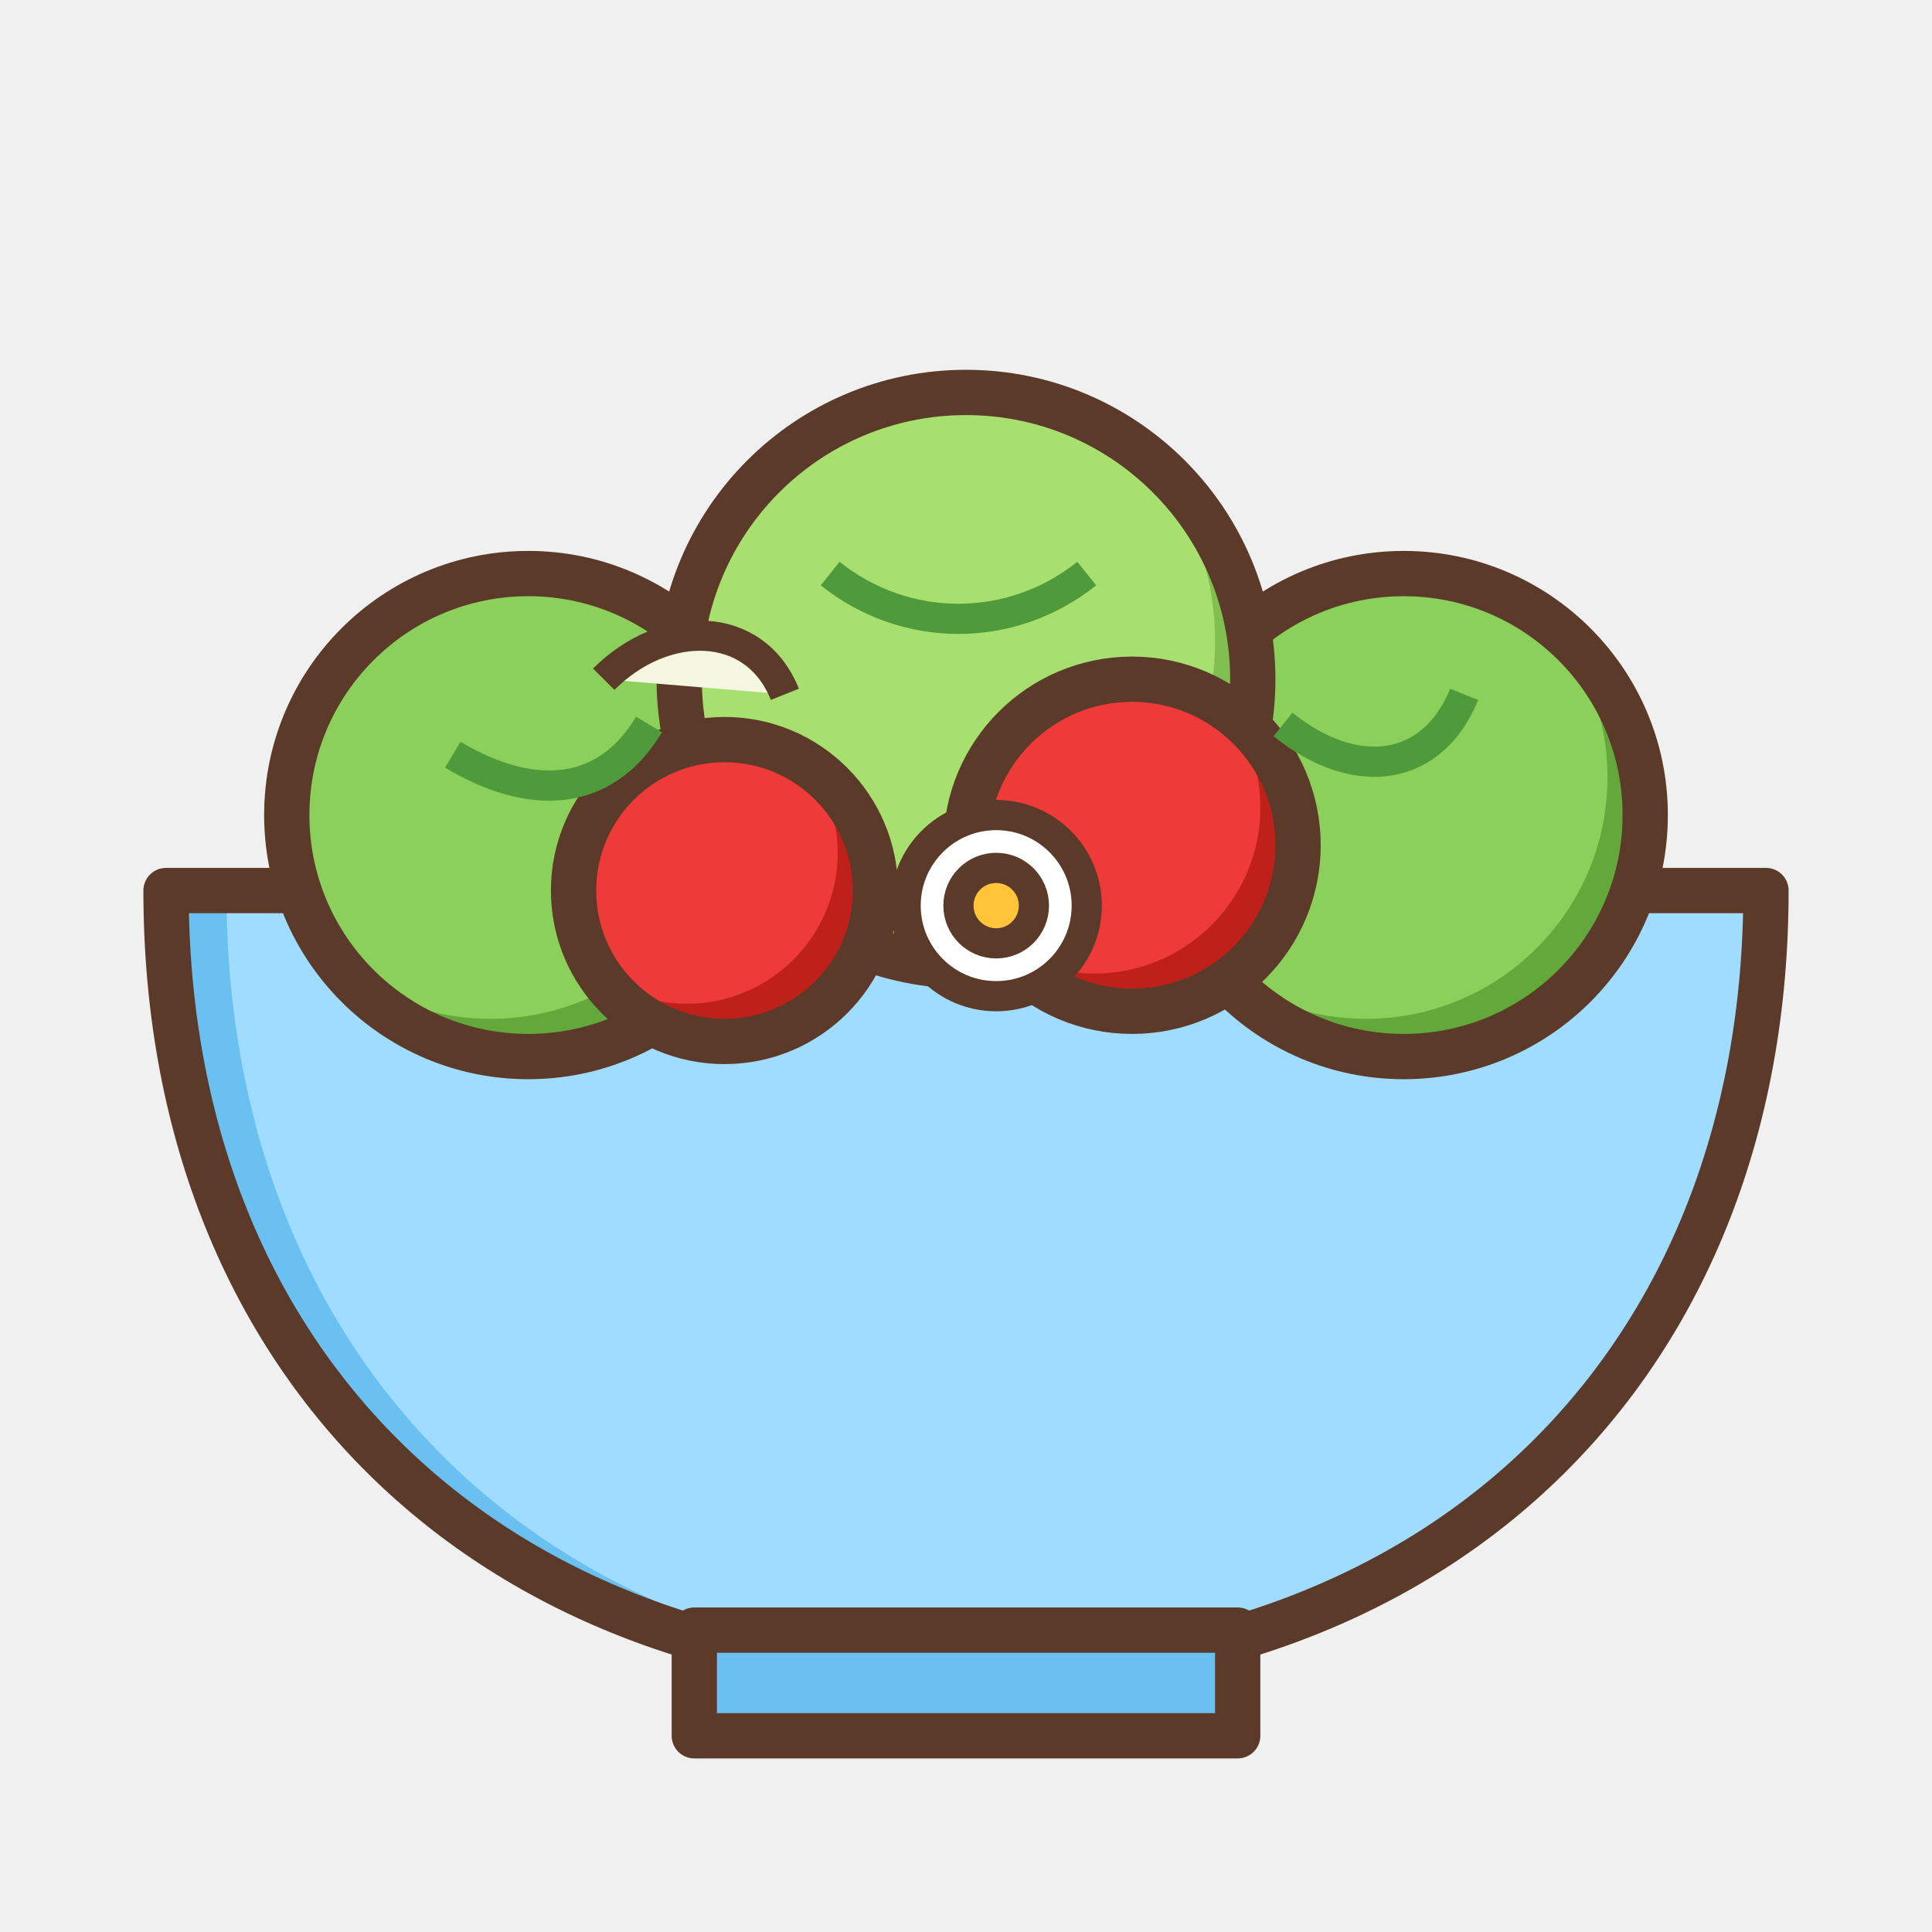
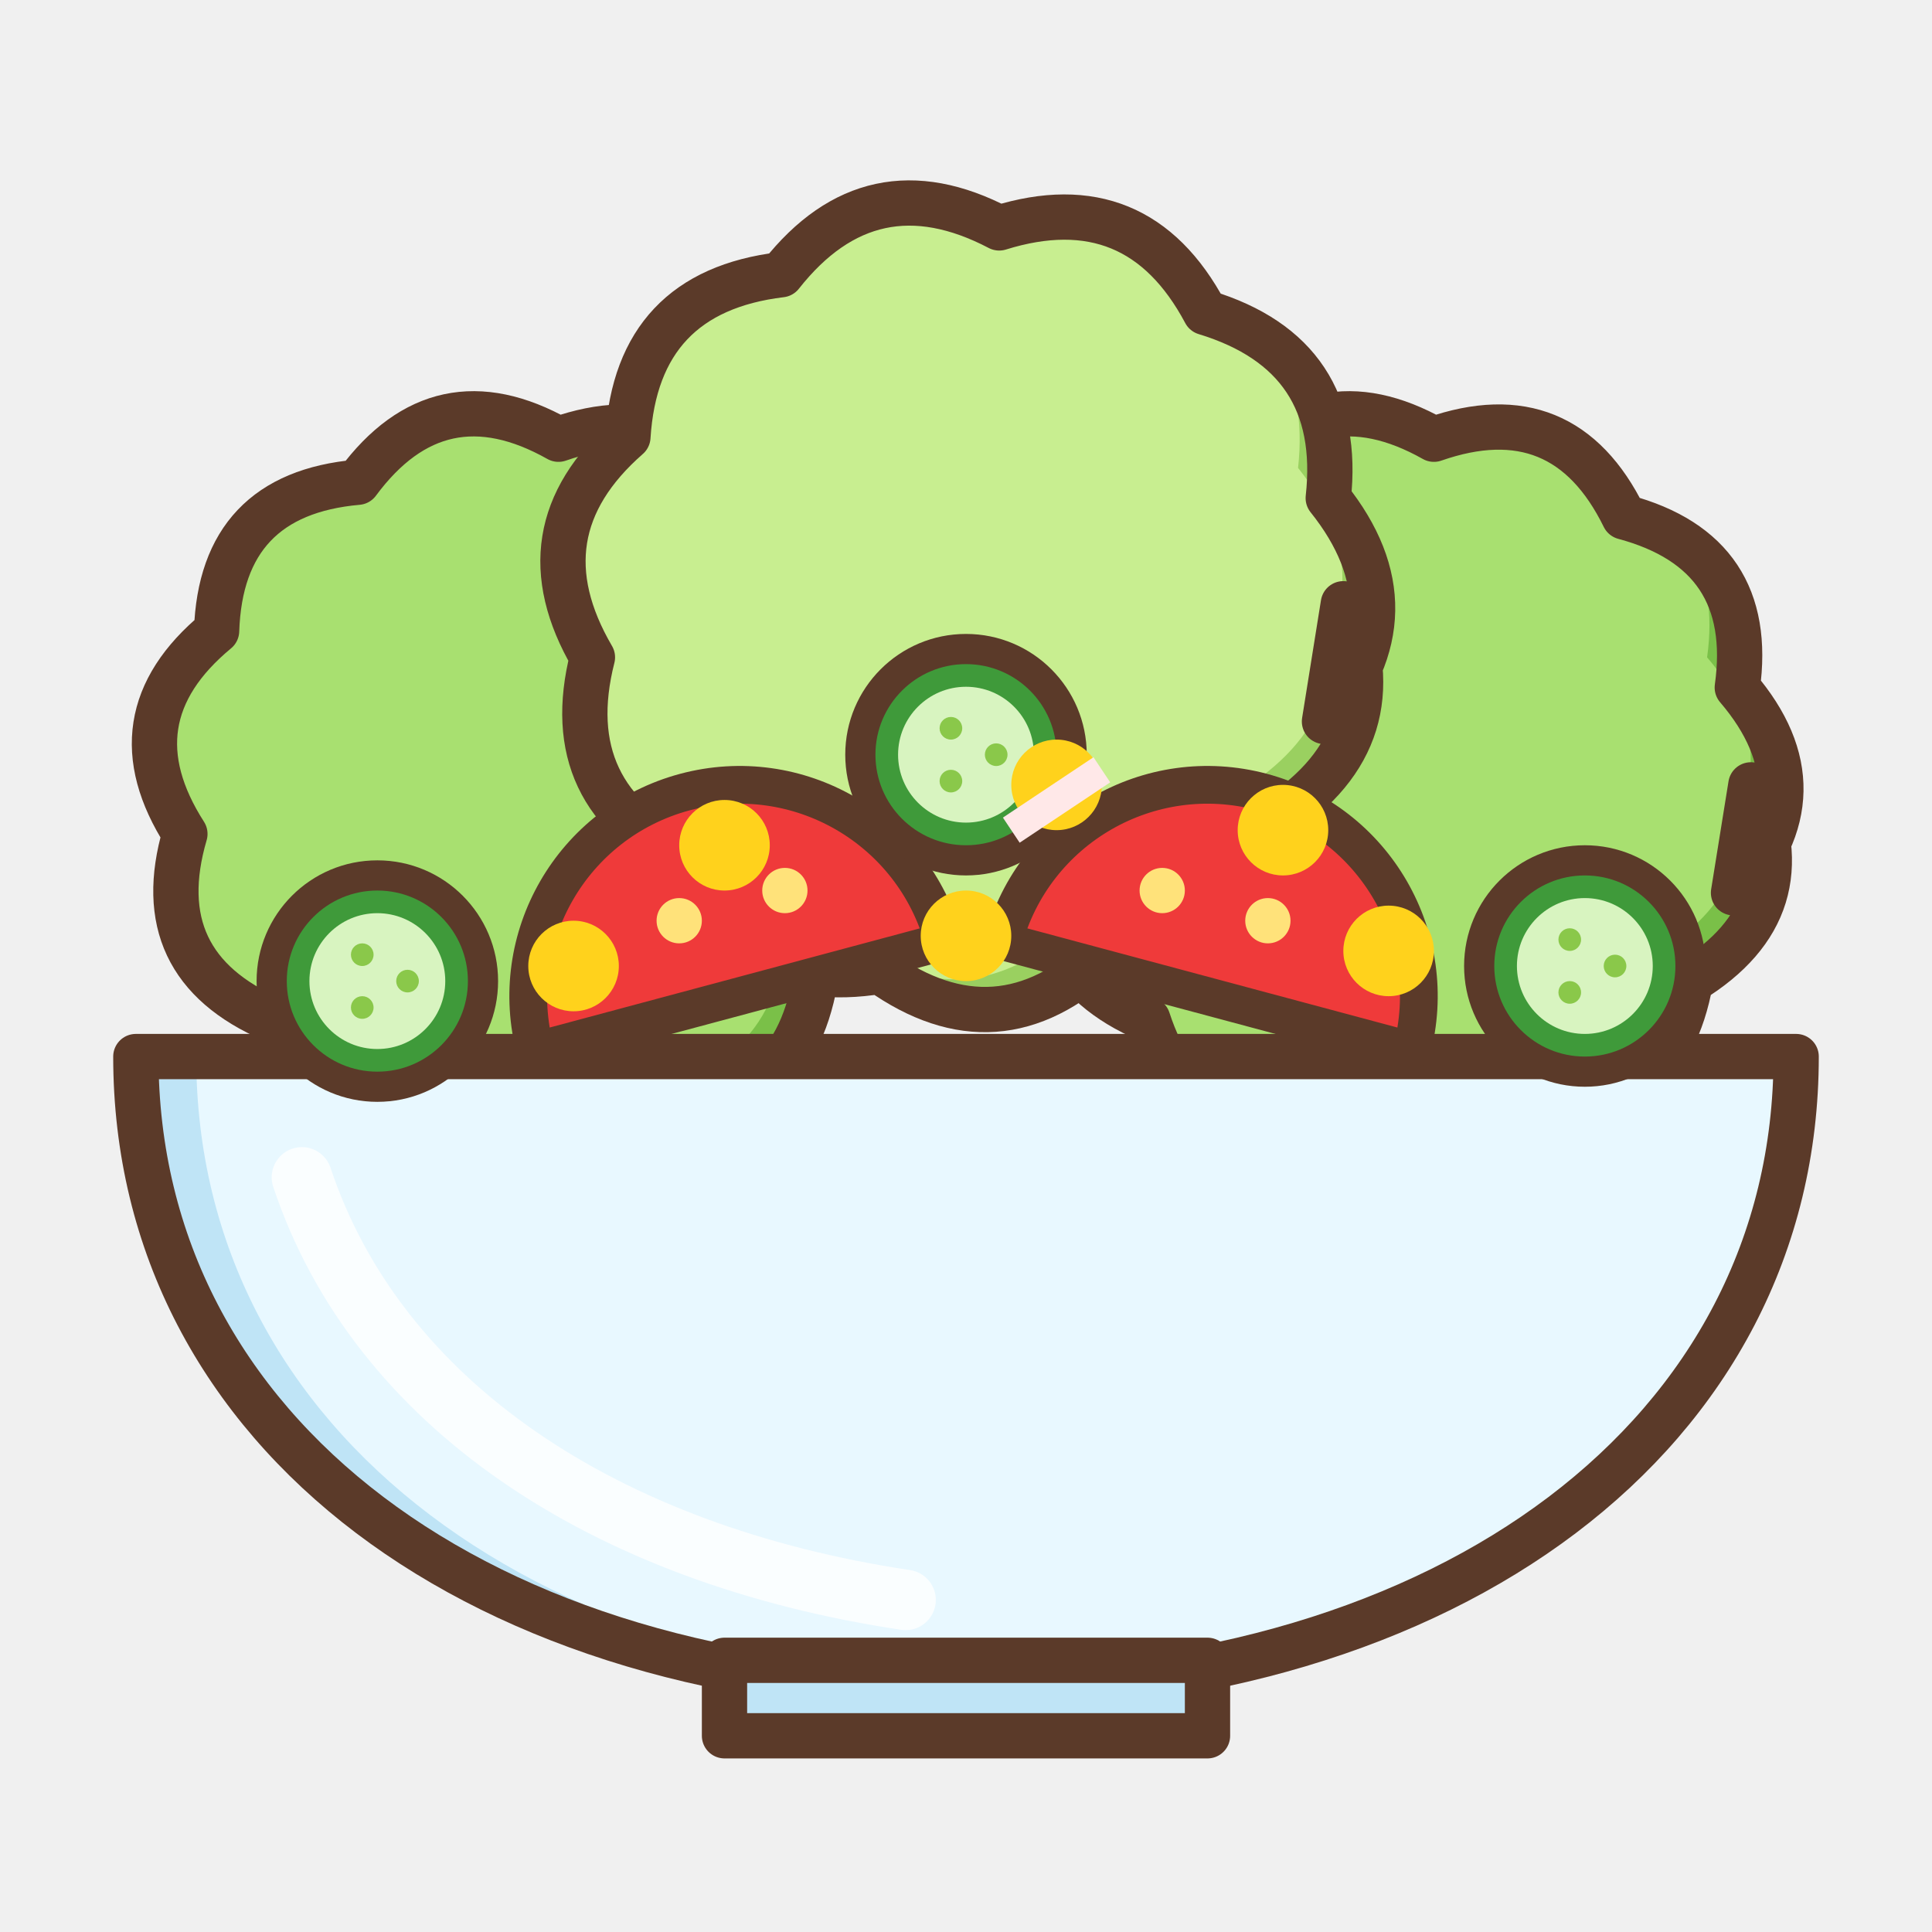
<svg xmlns="http://www.w3.org/2000/svg" viewBox="0 0 256 256">
  <g stroke="#5b3a29" stroke-width="6" stroke-linejoin="round" stroke-linecap="round">
    <defs>
-       <path id="s28" d="M22 118h212c0 62-42 104-106 104S22 180 22 118z" />
-       <clipPath id="cs28">
-         <use href="#s28" />
+       <path id="s5" d="M116 104Q123.5 120.5 108.0 130.0Q104.8 147.9 86.7 146.9Q74.0 159.9 59.5 148.8Q41.7 152.3 36.1 135.1Q19.4 127.9 24.5 110.5Q14.7 95.2 28.7 83.6Q29.3 65.5 47.4 63.9Q58.2 49.3 74.0 58.2Q91.2 52.2 99.2 68.5Q116.7 73.2 114.2 91.1Q126.0 104.9 113.7 118.3z" />
+       <clipPath id="cs5">
+         <use href="#s5" />
      </clipPath>
    </defs>
-     <use href="#s28" fill="#6ac0f0" stroke="none" />
-     <g clip-path="url(#cs28)">
-       <use href="#s28" fill="#9fdcff" stroke="none" transform="translate(8 0)" />
+     <use href="#s5" fill="#7ac048" stroke="none" />
+     <g clip-path="url(#cs5)">
+       <use href="#s5" fill="#a8e070" stroke="none" transform="translate(-4 -4)" />
    </g>
-     <use href="#s28" fill="none" />
-     <path d="M92 216h72v14H92z" fill="#6ac0f0" />
+     <use href="#s5" fill="none" />
    <defs>
-       <circle id="s29" cx="70" cy="108" r="32" />
-       <clipPath id="cs29">
-         <use href="#s29" />
+       <path id="s6" d="M232 104Q239.5 120.5 224.0 130.0Q220.8 147.9 202.7 146.9Q190.0 159.9 175.5 148.8Q157.7 152.3 152.1 135.1Q135.4 127.9 140.5 110.5Q130.7 95.2 144.7 83.6Q145.3 65.5 163.4 63.9Q174.2 49.3 190.0 58.2Q207.2 52.2 215.2 68.5Q232.7 73.2 230.2 91.1Q242.0 104.9 229.7 118.3z" />
+       <clipPath id="cs6">
+         <use href="#s6" />
      </clipPath>
    </defs>
-     <use href="#s29" fill="#62a83a" stroke="none" />
-     <g clip-path="url(#cs29)">
-       <use href="#s29" fill="#8ad05a" stroke="none" transform="translate(-5 -5)" />
+     <use href="#s6" fill="#7ac048" stroke="none" />
+     <g clip-path="url(#cs6)">
+       <use href="#s6" fill="#a8e070" stroke="none" transform="translate(-4 -4)" />
    </g>
-     <use href="#s29" fill="none" />
+     <use href="#s6" fill="none" />
    <defs>
-       <circle id="s30" cx="186" cy="108" r="32" />
-       <clipPath id="cs30">
-         <use href="#s30" />
+       <path id="s7" d="M178 80Q185.3 97.7 169.3 108.2Q165.3 127.0 146.1 126.6Q132.2 139.8 116.6 128.7Q97.7 131.8 91.1 113.8Q73.8 105.6 78.5 87.1Q68.8 70.5 83.2 57.9Q84.4 38.7 103.5 36.4Q115.4 21.3 132.4 30.2Q150.7 24.5 159.7 41.4Q178.1 47.0 176.0 66.0Q188.0 81.0 175.5 95.6z" />
+       <clipPath id="cs7">
+         <use href="#s7" />
      </clipPath>
    </defs>
-     <use href="#s30" fill="#62a83a" stroke="none" />
-     <g clip-path="url(#cs30)">
-       <use href="#s30" fill="#8ad05a" stroke="none" transform="translate(-5 -5)" />
+     <use href="#s7" fill="#9ad060" stroke="none" />
+     <g clip-path="url(#cs7)">
+       <use href="#s7" fill="#c8ee90" stroke="none" transform="translate(-4 -4)" />
    </g>
-     <use href="#s30" fill="none" />
+     <use href="#s7" fill="none" />
    <defs>
-       <circle id="s31" cx="128" cy="90" r="38" />
-       <clipPath id="cs31">
-         <use href="#s31" />
+       <path id="s8" d="M18 140h220c0 50-46 84-110 84S18 190 18 140z" />
+       <clipPath id="cs8">
+         <use href="#s8" />
      </clipPath>
    </defs>
-     <use href="#s31" fill="#80c050" stroke="none" />
-     <g clip-path="url(#cs31)">
-       <use href="#s31" fill="#a8e070" stroke="none" transform="translate(-5 -5)" />
+     <use href="#s8" fill="#bfe4f6" stroke="none" />
+     <g clip-path="url(#cs8)">
+       <use href="#s8" fill="#e8f8ff" stroke="none" transform="translate(8 0)" />
    </g>
-     <use href="#s31" fill="none" />
-     <defs>
-       <circle id="s32" cx="150" cy="112" r="22" />
-       <clipPath id="cs32">
-         <use href="#s32" />
-       </clipPath>
-     </defs>
-     <use href="#s32" fill="#c0201a" stroke="none" />
-     <g clip-path="url(#cs32)">
-       <use href="#s32" fill="#ef3a3a" stroke="none" transform="translate(-5 -5)" />
-     </g>
-     <use href="#s32" fill="none" />
-     <defs>
-       <circle id="s33" cx="96" cy="118" r="20" />
-       <clipPath id="cs33">
-         <use href="#s33" />
-       </clipPath>
-     </defs>
-     <use href="#s33" fill="#c0201a" stroke="none" />
-     <g clip-path="url(#cs33)">
-       <use href="#s33" fill="#ef3a3a" stroke="none" transform="translate(-5 -5)" />
-     </g>
-     <use href="#s33" fill="none" />
+     <use href="#s8" fill="none" />
+     <path d="M96 220h64v10H96z" fill="#bfe4f6" />
  </g>
-   <path d="M60 100c10 6 20 6 26-4M170 96c10 8 20 6 24-4M110 76c10 8 24 8 34 0" stroke="#4f9a3a" stroke-width="4" fill="none" />
-   <g stroke="#5b3a29" stroke-width="4">
-     <circle cx="132" cy="120" r="12" fill="#fff" />
-     <circle cx="132" cy="120" r="5" fill="#ffc43a" />
-     <path d="M80 90c8-8 20-8 24 2" fill="#f4f6e0" />
+   <g stroke="#5b3a29" stroke-width="5" stroke-linejoin="round">
+     <path d="M70 132a28 28 0 0 1 56 0z" fill="#ef3a3a" transform="rotate(-15 98 132)" />
+     <path d="M132 132a28 28 0 0 1 56 0z" fill="#ef3a3a" transform="rotate(15 160 132)" />
  </g>
+   <g fill="#ffe27a">
+     <circle cx="90" cy="122" r="3" />
+     <circle cx="104" cy="118" r="3" />
+     <circle cx="154" cy="118" r="3" />
+     <circle cx="168" cy="122" r="3" />
+   </g>
+   <circle cx="50" cy="130" r="14" fill="#3f9a3a" stroke="#5b3a29" stroke-width="4" />
+   <circle cx="50" cy="130" r="9" fill="#d8f4c0" />
+   <circle cx="54.0" cy="130.0" r="1.5" fill="#8ac84a" />
+   <circle cx="48.0" cy="133.5" r="1.5" fill="#8ac84a" />
+   <circle cx="48.0" cy="126.5" r="1.5" fill="#8ac84a" />
+   <circle cx="210" cy="128" r="14" fill="#3f9a3a" stroke="#5b3a29" stroke-width="4" />
+   <circle cx="210" cy="128" r="9" fill="#d8f4c0" />
+   <circle cx="214.0" cy="128.0" r="1.5" fill="#8ac84a" />
+   <circle cx="208.0" cy="131.5" r="1.5" fill="#8ac84a" />
+   <circle cx="208.0" cy="124.5" r="1.5" fill="#8ac84a" />
+   <circle cx="128" cy="100" r="14" fill="#3f9a3a" stroke="#5b3a29" stroke-width="4" />
+   <circle cx="128" cy="100" r="9" fill="#d8f4c0" />
+   <circle cx="132.0" cy="100.0" r="1.5" fill="#8ac84a" />
+   <circle cx="126.0" cy="103.5" r="1.5" fill="#8ac84a" />
+   <circle cx="126.0" cy="96.5" r="1.5" fill="#8ac84a" />
+   <circle cx="76" cy="128" r="6" fill="#ffd21c" />
+   <circle cx="128" cy="124" r="6" fill="#ffd21c" />
+   <circle cx="184" cy="126" r="6" fill="#ffd21c" />
+   <circle cx="96" cy="112" r="6" fill="#ffd21c" />
+   <circle cx="170" cy="110" r="6" fill="#ffd21c" />
+   <circle cx="140" cy="104" r="6" fill="#ffd21c" />
+   <path d="M40 156c10 30 40 50 80 56" stroke="#fff" stroke-width="8" fill="none" opacity=".8" stroke-linecap="round" />
+   <path d="M134 110l12-8" stroke="#ffe8e8" stroke-width="4" />
</svg>
